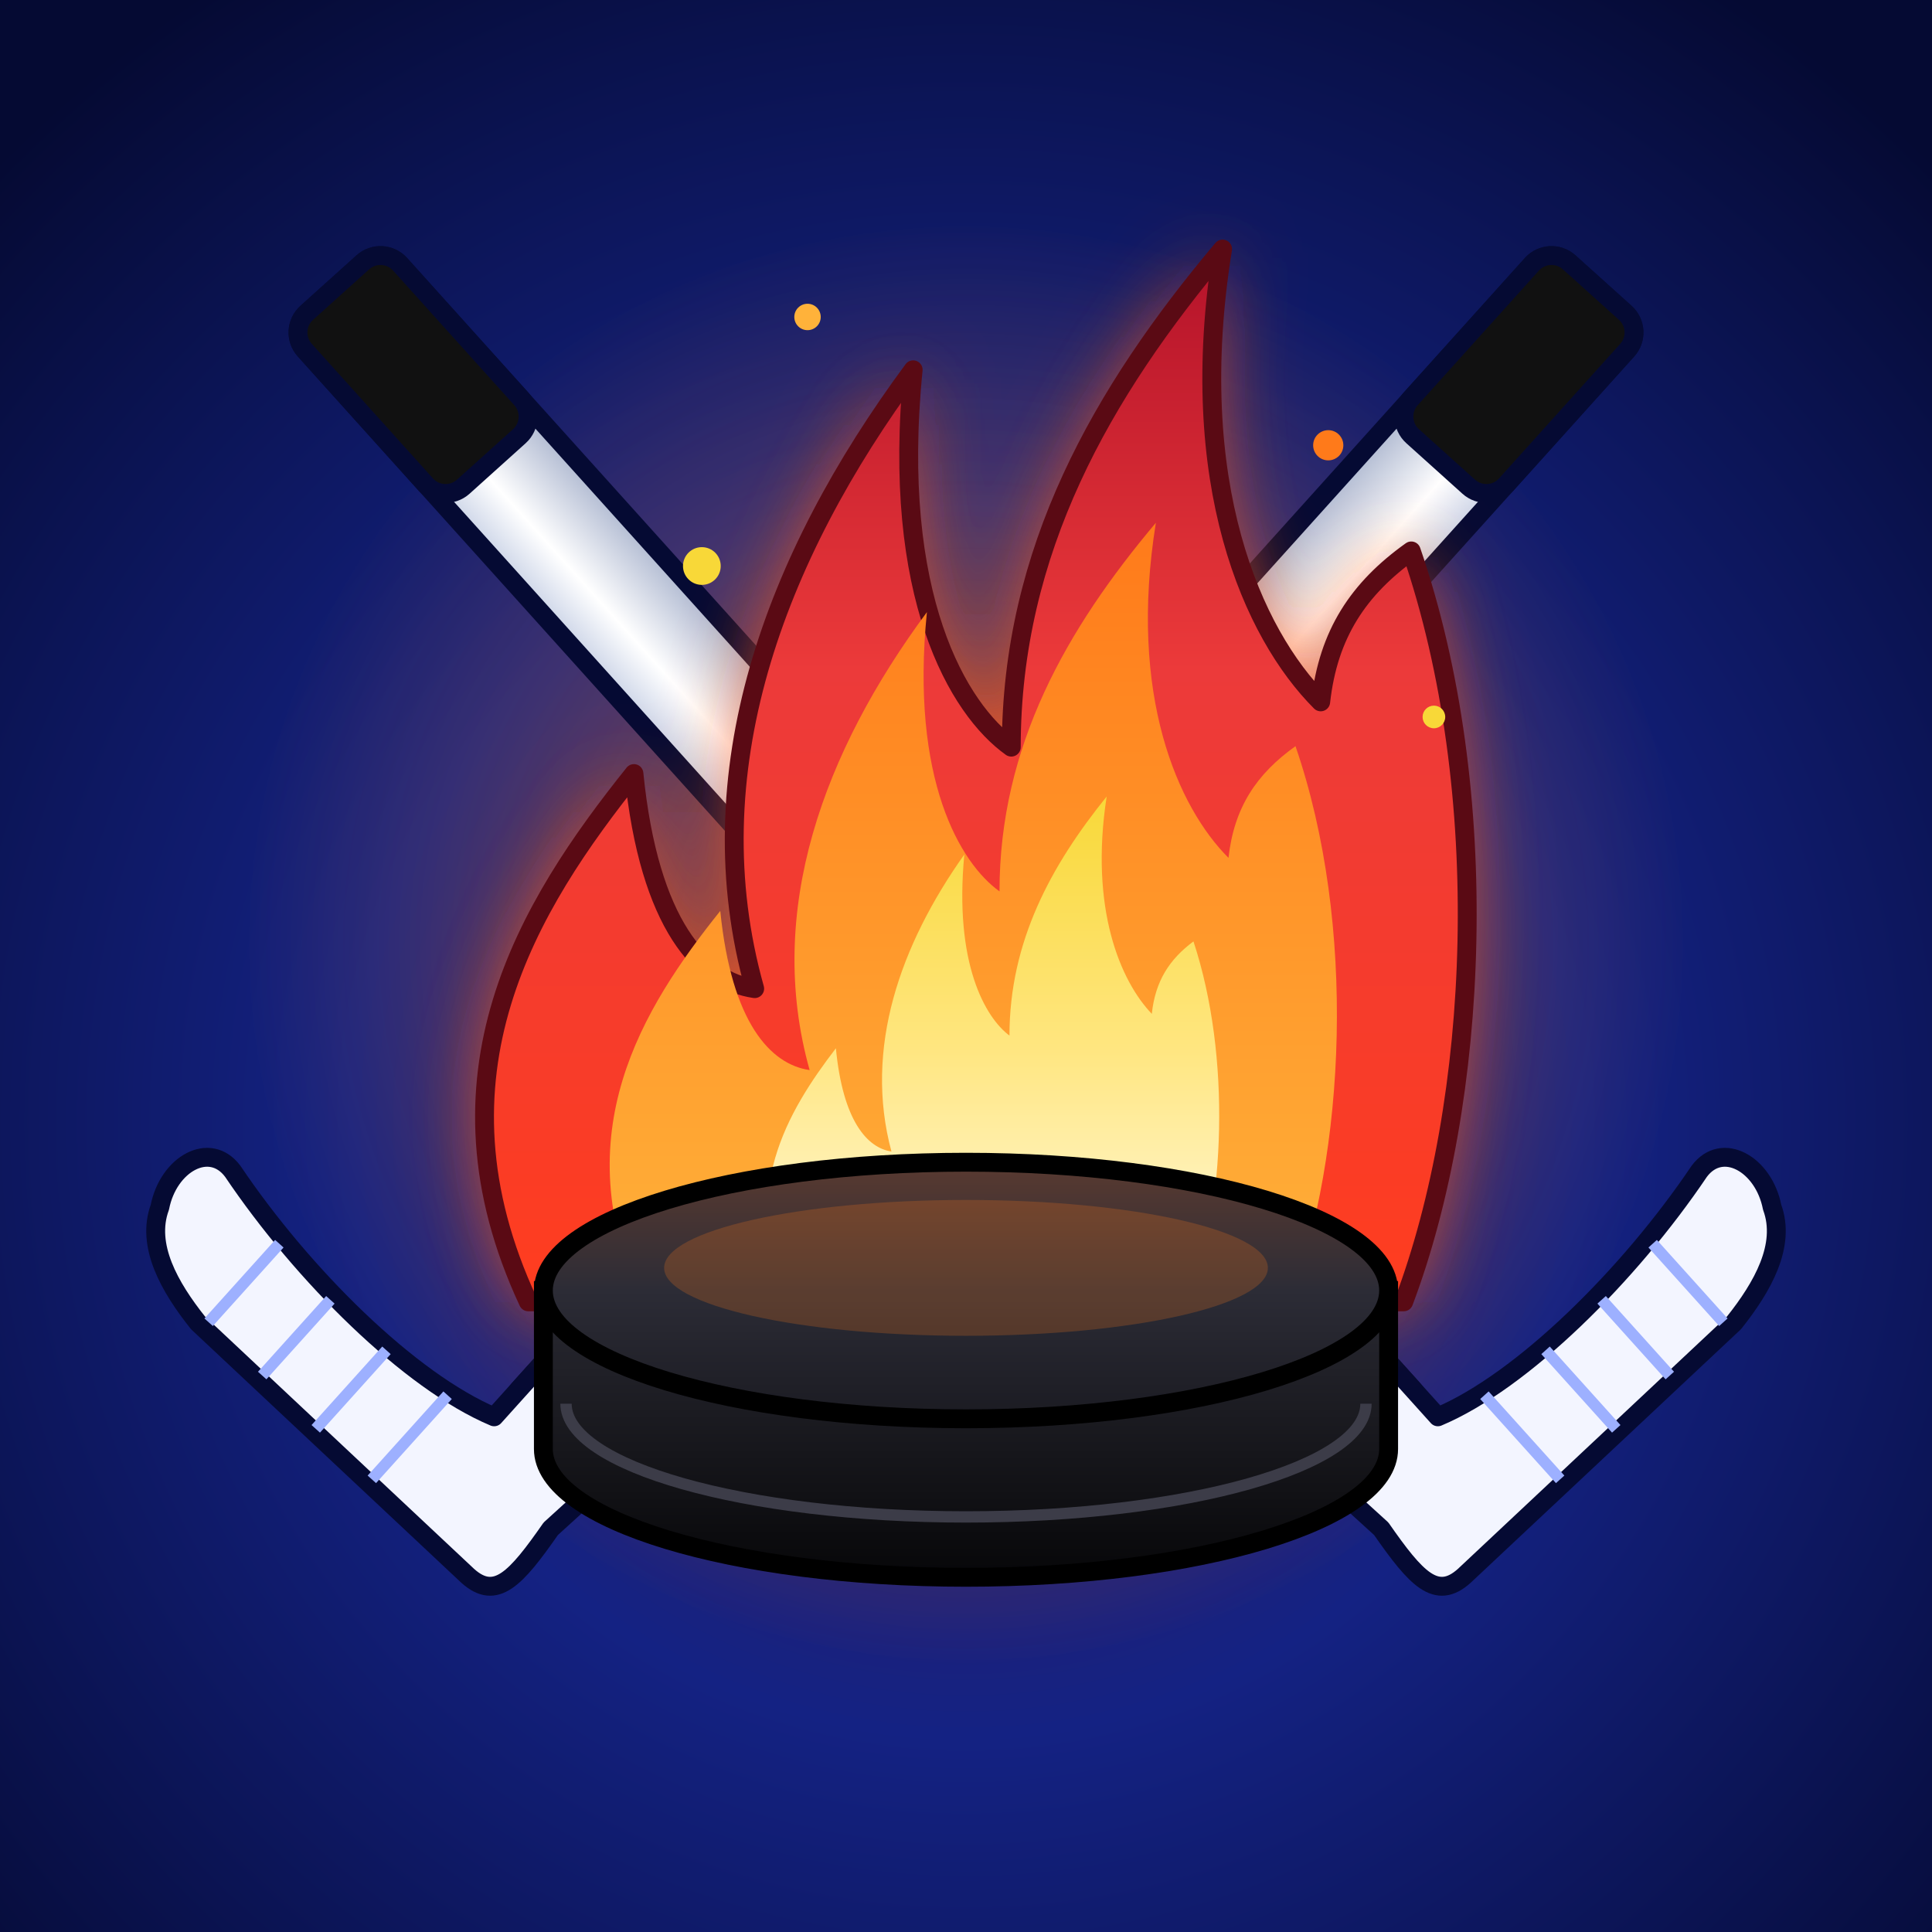
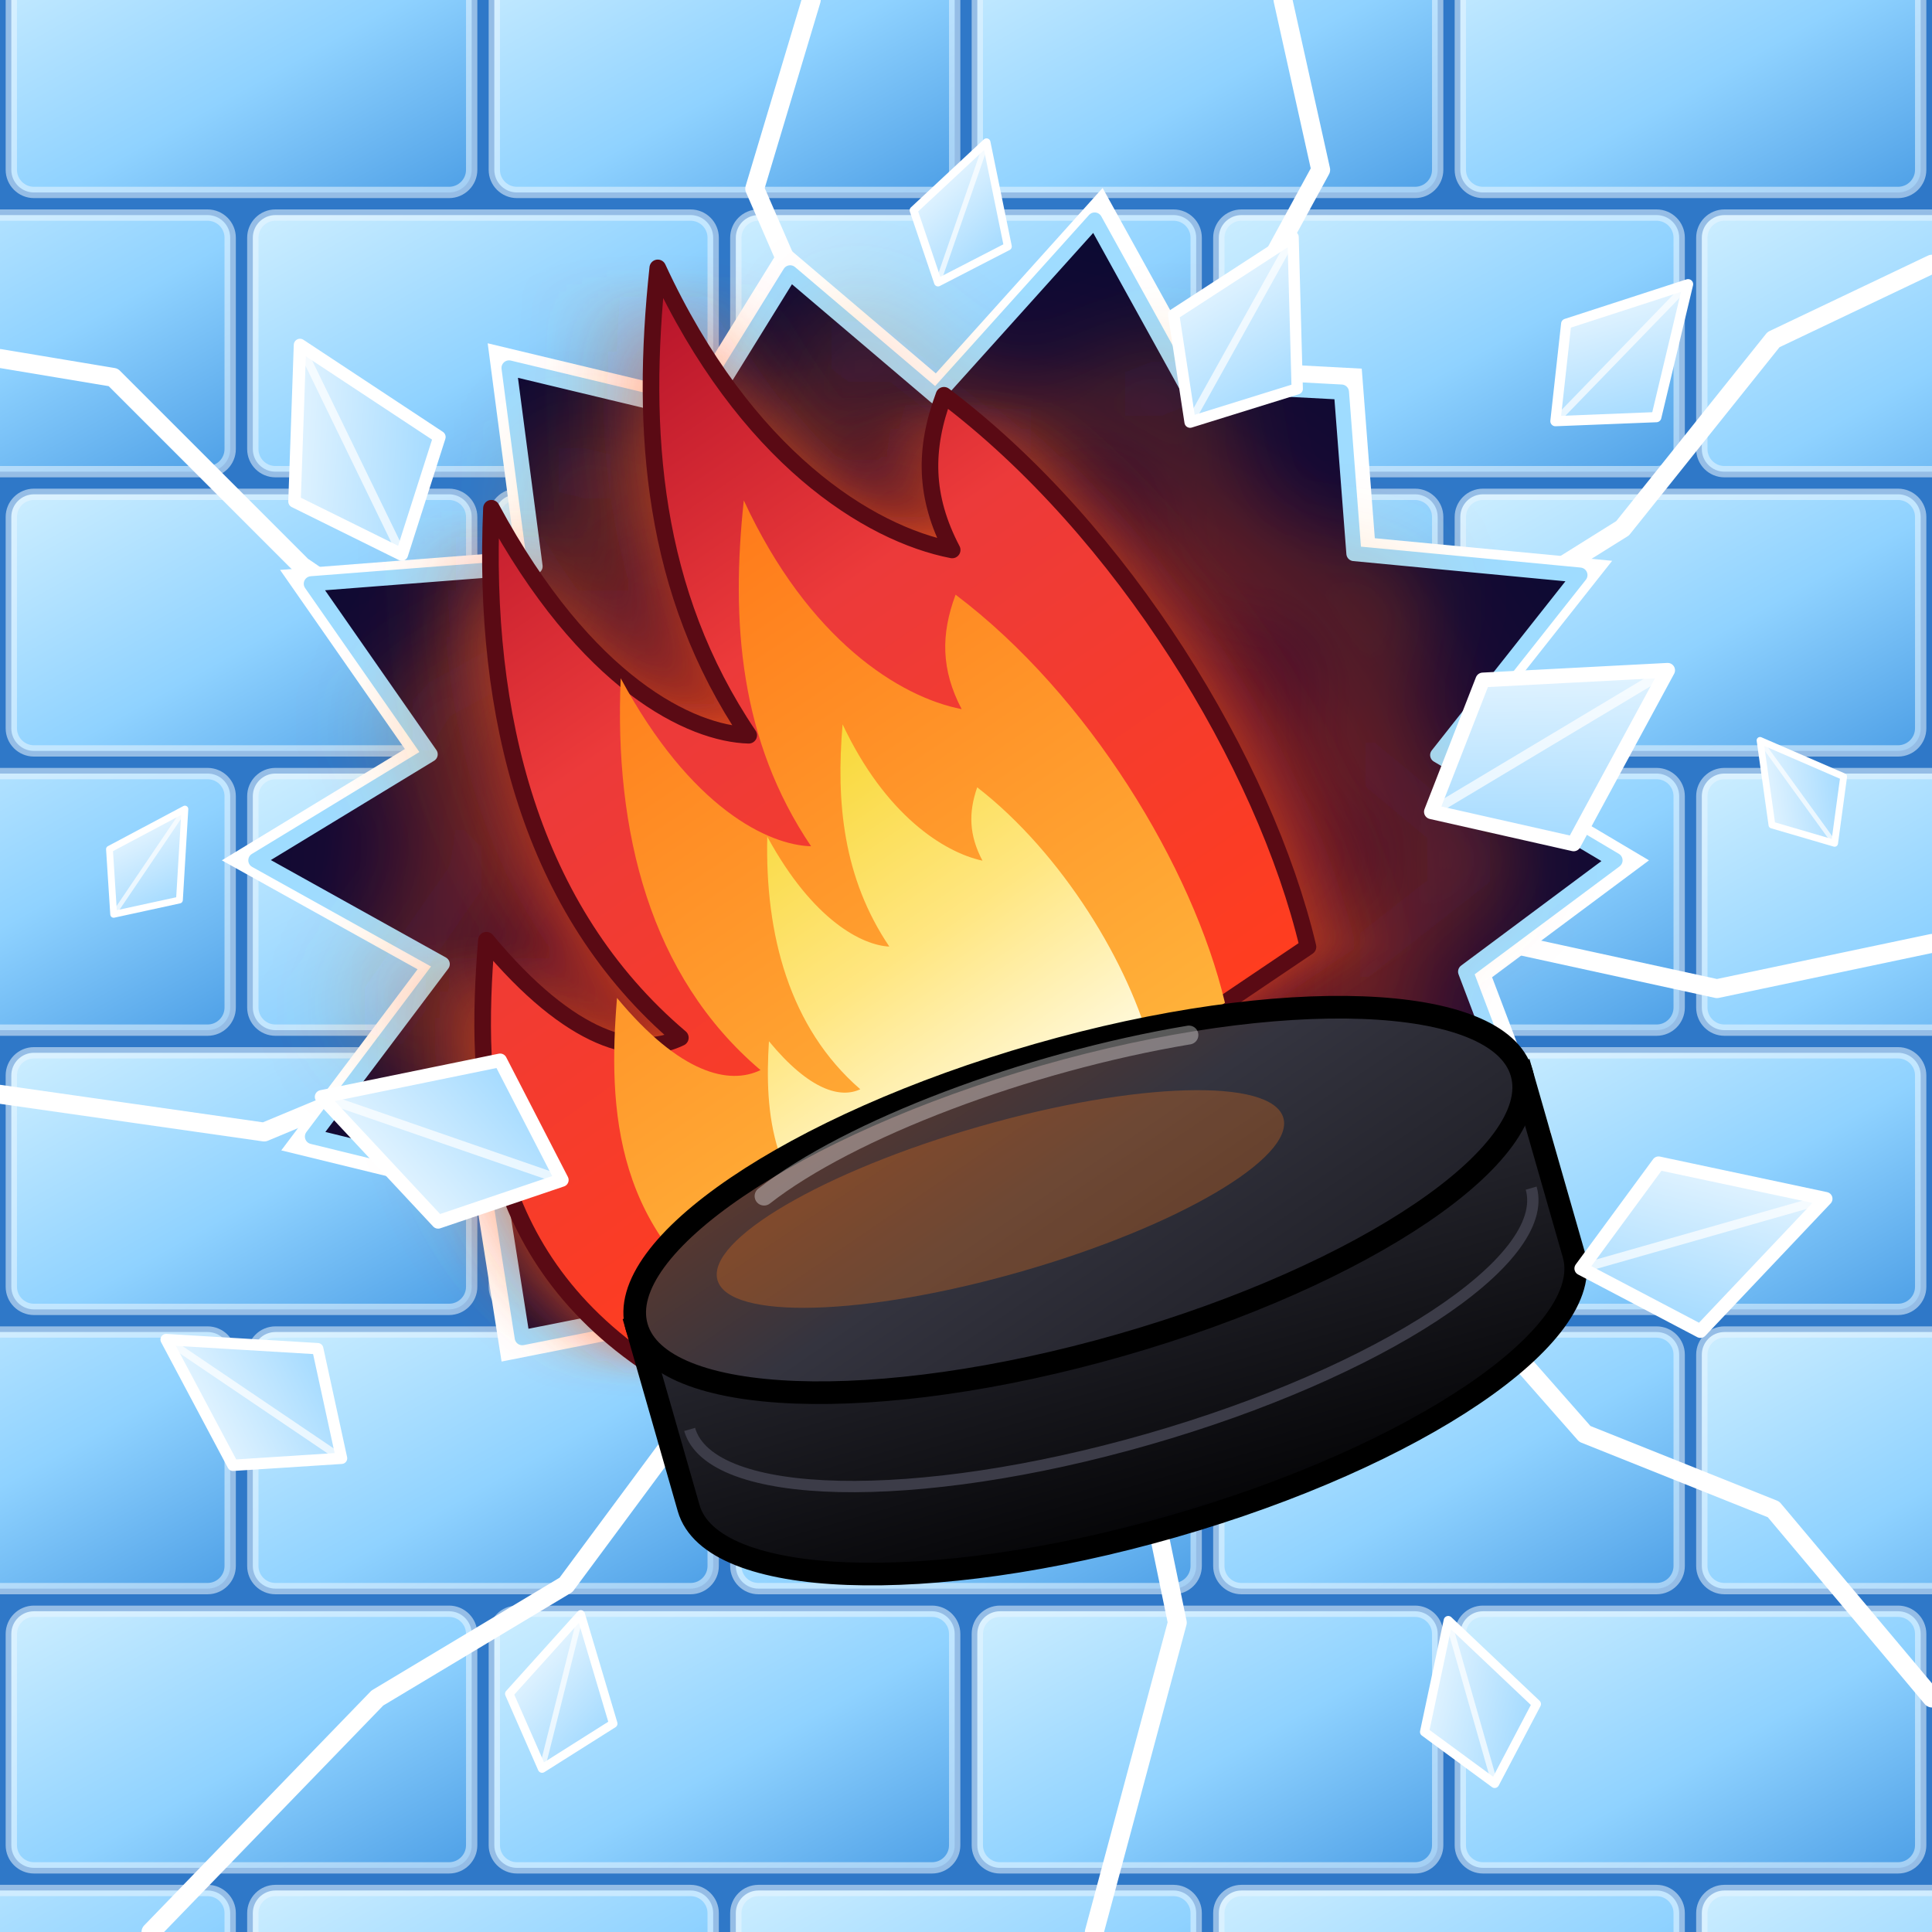
<svg xmlns="http://www.w3.org/2000/svg" viewBox="0 0 512 512" width="512" height="512">
  <defs>
-     <radialGradient id="bg" cx="50%" cy="58%" r="70%">
-       <stop offset="0" stop-color="#3a1d5c" />
-       <stop offset=".45" stop-color="#142283" />
+     <linearGradient id="ib" x1="0" y1="0" x2="1" y2="1">
+       <stop offset="0" stop-color="#cdeeff" />
+       <stop offset=".55" stop-color="#8fd2ff" />
+       <stop offset="1" stop-color="#4d9fe6" />
+     </linearGradient>
+     <linearGradient id="sh" x1="0" y1="0" x2="1" y2="1">
+       <stop offset="0" stop-color="#ffffff" />
+       <stop offset="1" stop-color="#8fd2ff" />
+     </linearGradient>
+     <radialGradient id="hole" cx="50%" cy="55%" r="60%">
+       <stop offset="0" stop-color="#ff7a1a" />
+       <stop offset=".35" stop-color="#7a1424" />
+       <stop offset=".75" stop-color="#160a33" />
      <stop offset="1" stop-color="#050a33" />
-     </radialGradient>
-     <radialGradient id="glow" cx="50%" cy="50%" r="50%">
-       <stop offset="0" stop-color="#ff7a1a" stop-opacity=".55" />
-       <stop offset="1" stop-color="#ff7a1a" stop-opacity="0" />
    </radialGradient>
    <linearGradient id="f1" x1="0" y1="1" x2="0" y2="0">
      <stop offset="0" stop-color="#ff3d1f" />
      <stop offset=".6" stop-color="#ec3a3a" />
      <stop offset="1" stop-color="#b3122a" />
    </linearGradient>
    <linearGradient id="f2" x1="0" y1="1" x2="0" y2="0">
      <stop offset="0" stop-color="#ffb23a" />
      <stop offset="1" stop-color="#ff7a1a" />
    </linearGradient>
    <linearGradient id="f3" x1="0" y1="1" x2="0" y2="0">
      <stop offset="0" stop-color="#fffbe6" />
      <stop offset=".5" stop-color="#ffe680" />
      <stop offset="1" stop-color="#f8d838" />
    </linearGradient>
-     <linearGradient id="shaft" x1="0" y1="0" x2="1" y2="0">
-       <stop offset="0" stop-color="#c9d2e6" />
-       <stop offset=".4" stop-color="#ffffff" />
-       <stop offset="1" stop-color="#aeb8d0" />
-     </linearGradient>
    <linearGradient id="pside" x1="0" y1="0" x2="0" y2="1">
      <stop offset="0" stop-color="#2a2a33" />
-       <stop offset="1" stop-color="#070709" />
+       <stop offset="1" stop-color="#050507" />
    </linearGradient>
-     <linearGradient id="ptop" x1="0" y1="0" x2="0" y2="1">
-       <stop offset="0" stop-color="#5a3a30" />
-       <stop offset=".5" stop-color="#2c2c36" />
+     <linearGradient id="ptop" x1="0" y1="0" x2="1" y2="1">
+       <stop offset="0" stop-color="#6a3a28" />
+       <stop offset=".45" stop-color="#34343f" />
      <stop offset="1" stop-color="#1b1b22" />
    </linearGradient>
    <filter id="blur">
-       <feGaussianBlur stdDeviation="10" />
+       <feGaussianBlur stdDeviation="12" />
    </filter>
-     <g id="stick">
-       <rect x="-17" y="-250" width="34" height="415" rx="7" fill="url(#shaft)" stroke="#050a33" stroke-width="5" />
-       <rect x="-17" y="-250" width="34" height="62" rx="7" fill="#111" stroke="#050a33" stroke-width="5" />
-       <rect x="-17" y="-60" width="34" height="14" fill="#ec3a3a" />
-       <rect x="-17" y="-40" width="34" height="8" fill="#ec3a3a" />
-       <path d="M-17,150 L17,150 L17,168 C40,176 80,174 112,166 C122,164 126,176 120,186 C116,196 104,200 92,202 L-6,204 C-16,204 -16,196 -14,180 Z" fill="#f3f5ff" stroke="#050a33" stroke-width="5" stroke-linejoin="round" />
-       <path d="M30,172 L30,202 M50,174 L50,202 M70,174 L70,201 M90,172 L90,200" stroke="#9db0ff" stroke-width="3" />
+     <clipPath id="sq">
+       <rect width="512" height="512" />
+     </clipPath>
+   </defs>
+   <rect width="512" height="512" fill="#2f78c8" />
+   <g clip-path="url(#sq)">
+     <rect x="-125" y="-17" width="122" height="68" rx="6" fill="url(#ib)" stroke="#e8f6ff" stroke-opacity=".55" stroke-width="3" />
+     <rect x="3" y="-17" width="122" height="68" rx="6" fill="url(#ib)" stroke="#e8f6ff" stroke-opacity=".55" stroke-width="3" />
+     <rect x="131" y="-17" width="122" height="68" rx="6" fill="url(#ib)" stroke="#e8f6ff" stroke-opacity=".55" stroke-width="3" />
+     <rect x="259" y="-17" width="122" height="68" rx="6" fill="url(#ib)" stroke="#e8f6ff" stroke-opacity=".55" stroke-width="3" />
+     <rect x="387" y="-17" width="122" height="68" rx="6" fill="url(#ib)" stroke="#e8f6ff" stroke-opacity=".55" stroke-width="3" />
+     <rect x="515" y="-17" width="122" height="68" rx="6" fill="url(#ib)" stroke="#e8f6ff" stroke-opacity=".55" stroke-width="3" />
+     <rect x="-61" y="57" width="122" height="68" rx="6" fill="url(#ib)" stroke="#e8f6ff" stroke-opacity=".55" stroke-width="3" />
+     <rect x="67" y="57" width="122" height="68" rx="6" fill="url(#ib)" stroke="#e8f6ff" stroke-opacity=".55" stroke-width="3" />
+     <rect x="195" y="57" width="122" height="68" rx="6" fill="url(#ib)" stroke="#e8f6ff" stroke-opacity=".55" stroke-width="3" />
+     <rect x="323" y="57" width="122" height="68" rx="6" fill="url(#ib)" stroke="#e8f6ff" stroke-opacity=".55" stroke-width="3" />
+     <rect x="451" y="57" width="122" height="68" rx="6" fill="url(#ib)" stroke="#e8f6ff" stroke-opacity=".55" stroke-width="3" />
+     <rect x="-125" y="131" width="122" height="68" rx="6" fill="url(#ib)" stroke="#e8f6ff" stroke-opacity=".55" stroke-width="3" />
+     <rect x="3" y="131" width="122" height="68" rx="6" fill="url(#ib)" stroke="#e8f6ff" stroke-opacity=".55" stroke-width="3" />
+     <rect x="131" y="131" width="122" height="68" rx="6" fill="url(#ib)" stroke="#e8f6ff" stroke-opacity=".55" stroke-width="3" />
+     <rect x="259" y="131" width="122" height="68" rx="6" fill="url(#ib)" stroke="#e8f6ff" stroke-opacity=".55" stroke-width="3" />
+     <rect x="387" y="131" width="122" height="68" rx="6" fill="url(#ib)" stroke="#e8f6ff" stroke-opacity=".55" stroke-width="3" />
+     <rect x="515" y="131" width="122" height="68" rx="6" fill="url(#ib)" stroke="#e8f6ff" stroke-opacity=".55" stroke-width="3" />
+     <rect x="-61" y="205" width="122" height="68" rx="6" fill="url(#ib)" stroke="#e8f6ff" stroke-opacity=".55" stroke-width="3" />
+     <rect x="67" y="205" width="122" height="68" rx="6" fill="url(#ib)" stroke="#e8f6ff" stroke-opacity=".55" stroke-width="3" />
+     <rect x="195" y="205" width="122" height="68" rx="6" fill="url(#ib)" stroke="#e8f6ff" stroke-opacity=".55" stroke-width="3" />
+     <rect x="323" y="205" width="122" height="68" rx="6" fill="url(#ib)" stroke="#e8f6ff" stroke-opacity=".55" stroke-width="3" />
+     <rect x="451" y="205" width="122" height="68" rx="6" fill="url(#ib)" stroke="#e8f6ff" stroke-opacity=".55" stroke-width="3" />
+     <rect x="-125" y="279" width="122" height="68" rx="6" fill="url(#ib)" stroke="#e8f6ff" stroke-opacity=".55" stroke-width="3" />
+     <rect x="3" y="279" width="122" height="68" rx="6" fill="url(#ib)" stroke="#e8f6ff" stroke-opacity=".55" stroke-width="3" />
+     <rect x="131" y="279" width="122" height="68" rx="6" fill="url(#ib)" stroke="#e8f6ff" stroke-opacity=".55" stroke-width="3" />
+     <rect x="259" y="279" width="122" height="68" rx="6" fill="url(#ib)" stroke="#e8f6ff" stroke-opacity=".55" stroke-width="3" />
+     <rect x="387" y="279" width="122" height="68" rx="6" fill="url(#ib)" stroke="#e8f6ff" stroke-opacity=".55" stroke-width="3" />
+     <rect x="515" y="279" width="122" height="68" rx="6" fill="url(#ib)" stroke="#e8f6ff" stroke-opacity=".55" stroke-width="3" />
+     <rect x="-61" y="353" width="122" height="68" rx="6" fill="url(#ib)" stroke="#e8f6ff" stroke-opacity=".55" stroke-width="3" />
+     <rect x="67" y="353" width="122" height="68" rx="6" fill="url(#ib)" stroke="#e8f6ff" stroke-opacity=".55" stroke-width="3" />
+     <rect x="195" y="353" width="122" height="68" rx="6" fill="url(#ib)" stroke="#e8f6ff" stroke-opacity=".55" stroke-width="3" />
+     <rect x="323" y="353" width="122" height="68" rx="6" fill="url(#ib)" stroke="#e8f6ff" stroke-opacity=".55" stroke-width="3" />
+     <rect x="451" y="353" width="122" height="68" rx="6" fill="url(#ib)" stroke="#e8f6ff" stroke-opacity=".55" stroke-width="3" />
+     <rect x="-125" y="427" width="122" height="68" rx="6" fill="url(#ib)" stroke="#e8f6ff" stroke-opacity=".55" stroke-width="3" />
+     <rect x="3" y="427" width="122" height="68" rx="6" fill="url(#ib)" stroke="#e8f6ff" stroke-opacity=".55" stroke-width="3" />
+     <rect x="131" y="427" width="122" height="68" rx="6" fill="url(#ib)" stroke="#e8f6ff" stroke-opacity=".55" stroke-width="3" />
+     <rect x="259" y="427" width="122" height="68" rx="6" fill="url(#ib)" stroke="#e8f6ff" stroke-opacity=".55" stroke-width="3" />
+     <rect x="387" y="427" width="122" height="68" rx="6" fill="url(#ib)" stroke="#e8f6ff" stroke-opacity=".55" stroke-width="3" />
+     <rect x="515" y="427" width="122" height="68" rx="6" fill="url(#ib)" stroke="#e8f6ff" stroke-opacity=".55" stroke-width="3" />
+     <rect x="-61" y="501" width="122" height="68" rx="6" fill="url(#ib)" stroke="#e8f6ff" stroke-opacity=".55" stroke-width="3" />
+     <rect x="67" y="501" width="122" height="68" rx="6" fill="url(#ib)" stroke="#e8f6ff" stroke-opacity=".55" stroke-width="3" />
+     <rect x="195" y="501" width="122" height="68" rx="6" fill="url(#ib)" stroke="#e8f6ff" stroke-opacity=".55" stroke-width="3" />
+     <rect x="323" y="501" width="122" height="68" rx="6" fill="url(#ib)" stroke="#e8f6ff" stroke-opacity=".55" stroke-width="3" />
+     <rect x="451" y="501" width="122" height="68" rx="6" fill="url(#ib)" stroke="#e8f6ff" stroke-opacity=".55" stroke-width="3" />
+     <polyline points="382,170 430,140 470,90 512,70" fill="none" stroke="#ffffff" stroke-width="5" stroke-linejoin="round" stroke-linecap="round" />
+     <polyline points="400,250 455,262 512,250" fill="none" stroke="#ffffff" stroke-width="5" stroke-linejoin="round" stroke-linecap="round" />
+     <polyline points="376,330 420,380 470,400 512,450" fill="none" stroke="#ffffff" stroke-width="5" stroke-linejoin="round" stroke-linecap="round" />
+     <polyline points="300,372 312,430 290,512" fill="none" stroke="#ffffff" stroke-width="5" stroke-linejoin="round" stroke-linecap="round" />
+     <polyline points="190,366 150,420 100,450 40,512" fill="none" stroke="#ffffff" stroke-width="5" stroke-linejoin="round" stroke-linecap="round" />
+     <polyline points="118,280 70,300 0,290" fill="none" stroke="#ffffff" stroke-width="5" stroke-linejoin="round" stroke-linecap="round" />
+     <polyline points="124,180 80,150 30,100 0,95" fill="none" stroke="#ffffff" stroke-width="5" stroke-linejoin="round" stroke-linecap="round" />
+     <polyline points="220,96 200,50 215,0" fill="none" stroke="#ffffff" stroke-width="5" stroke-linejoin="round" stroke-linecap="round" />
+     <polyline points="320,100 350,45 340,0" fill="none" stroke="#ffffff" stroke-width="5" stroke-linejoin="round" stroke-linecap="round" />
+   </g>
+   <g transform="translate(256 256) scale(1) translate(-256 -256)">
+     <path d="M428.0,228.0 L388.4,257.5 L403.3,296.8 L355.6,306.9 L359.6,356.8 L310.0,346.5 L286.2,381.9 L248.0,366.5 L207.5,391.3 L186.8,344.9 L138.4,354.5 L131.9,313.2 L82.8,301.2 L117.2,255.5 L67.8,228.0 L114.0,199.9 L82.5,154.7 L141.8,150.1 L134.9,97.5 L186.2,109.8 L209.4,72.3 L248.0,105.1 L290.1,58.3 L314.1,101.7 L355.5,103.9 L358.8,146.7 L418.7,152.4 L381.0,200.1 Z" fill="#ffffff" transform="translate(248 228) scale(1.05) translate(-248 -228)" />
+     <path d="M428.0,228.0 L388.4,257.5 L403.3,296.8 L355.6,306.9 L359.6,356.8 L310.0,346.5 L286.2,381.9 L248.0,366.5 L207.5,391.3 L186.8,344.9 L138.4,354.5 L131.9,313.2 L82.8,301.2 L117.2,255.5 L67.8,228.0 L114.0,199.9 L82.5,154.7 L141.8,150.1 L134.9,97.5 L186.2,109.8 L209.4,72.3 L248.0,105.1 L290.1,58.3 L314.1,101.7 L355.5,103.9 L358.8,146.7 L418.7,152.4 L381.0,200.1 Z" fill="url(#hole)" stroke="#9fdcff" stroke-width="4" stroke-linejoin="round" />
+     <path d="M393.6,228.0 L356.3,257.2 L379.0,305.4 L323.7,308.4 L310.8,354.4 L264.1,331.3 L225.8,370.2 L199.6,325.4 L152.2,329.7 L149.3,286.3 L98.4,268.4 L126.7,228.0 L107.8,190.1 L147.2,168.4 L148.6,122.5 L202.5,136.4 L225.9,86.8 L265.3,117.4 L312.2,98.7 L321.3,150.2 L369.1,156.4 L357.9,198.3 Z" fill="none" stroke="#ff7a1a" stroke-opacity=".35" stroke-width="10" filter="url(#blur)" />
+     <g transform="translate(262 308) rotate(-34) scale(.88) translate(-256 -345)">
+       <path d="M140,345 C112,285 140,240 168,205 C172,245 186,260 200,262 C184,205 205,148 242,98 C236,158 254,188 268,198 C268,146 292,104 324,66 C314,128 332,168 350,186 C352,168 360,156 374,146 C396,210 392,292 372,345 Z" fill="#ff5a1a" filter="url(#blur)" opacity=".85" />
+       <path d="M140,345 C112,285 140,240 168,205 C172,245 186,260 200,262 C184,205 205,148 242,98 C236,158 254,188 268,198 C268,146 292,104 324,66 C314,128 332,168 350,186 C352,168 360,156 374,146 C396,210 392,292 372,345 Z" fill="url(#f1)" stroke="#5a0a14" stroke-width="5" stroke-linejoin="round" />
+       <path d="M140,345 C112,285 140,240 168,205 C172,245 186,260 200,262 C184,205 205,148 242,98 C236,158 254,188 268,198 C268,146 292,104 324,66 C314,128 332,168 350,186 C352,168 360,156 374,146 C396,210 392,292 372,345 Z" fill="url(#f2)" transform="translate(256 345) scale(.74 .74) translate(-256 -345)" />
+       <path d="M140,345 C112,285 140,240 168,205 C172,245 186,260 200,262 C184,205 205,148 242,98 C236,158 254,188 268,198 C268,146 292,104 324,66 C314,128 332,168 350,186 C352,168 360,156 374,146 C396,210 392,292 372,345 Z" fill="url(#f3)" transform="translate(262 345) scale(.46 .48) translate(-256 -345)" />
    </g>
-   </defs>
-   <rect width="512" height="512" fill="url(#bg)" />
-   <g transform="translate(256 256) scale(1) translate(-256 -256)">
-     <circle cx="256" cy="250" r="190" fill="url(#glow)" />
-     <g transform="translate(256 262) rotate(-42)">
-       <use href="#stick" />
+     <g transform="translate(286 318) rotate(-16)">
+       <path d="M-122,0 L-122,50 A122,40 0 0 0 122,50 L122,0 Z" fill="url(#pside)" stroke="#000" stroke-width="6" />
+       <path d="M-116,30 A116,36 0 0 0 116,30" fill="none" stroke="#3c3c48" stroke-width="3" />
+       <ellipse cx="0" cy="0" rx="122" ry="40" fill="url(#ptop)" stroke="#000" stroke-width="6" />
+       <ellipse cx="-20" cy="-6" rx="78" ry="20" fill="#ff7a1a" opacity=".28" />
+       <path d="M-80,-24 A100,28 0 0 1 40,-34" fill="none" stroke="#ffffff" stroke-opacity=".35" stroke-width="5" stroke-linecap="round" />
    </g>
-     <g transform="translate(256 262) scale(-1 1) rotate(-42)">
-       <use href="#stick" />
+     <g transform="translate(96 120) rotate(-30) scale(1.1)">
+       <path d="M0,-30 L18,6 L-4,26 L-20,2 Z" fill="url(#sh)" stroke="#ffffff" stroke-width="3" stroke-linejoin="round" />
+       <path d="M0,-30 L-4,26" stroke="#ffffff" stroke-opacity=".7" stroke-width="2" />
    </g>
-     <path d="M140,345 C112,285 140,240 168,205 C172,245 186,260 200,262 C184,205 205,148 242,98 C236,158 254,188 268,198 C268,146 292,104 324,66 C314,128 332,168 350,186 C352,168 360,156 374,146 C396,210 392,292 372,345 Z" fill="#ff5a1a" filter="url(#blur)" opacity=".8" />
-     <path d="M140,345 C112,285 140,240 168,205 C172,245 186,260 200,262 C184,205 205,148 242,98 C236,158 254,188 268,198 C268,146 292,104 324,66 C314,128 332,168 350,186 C352,168 360,156 374,146 C396,210 392,292 372,345 Z" fill="url(#f1)" stroke="#5a0a14" stroke-width="5" stroke-linejoin="round" />
-     <path d="M140,345 C112,285 140,240 168,205 C172,245 186,260 200,262 C184,205 205,148 242,98 C236,158 254,188 268,198 C268,146 292,104 324,66 C314,128 332,168 350,186 C352,168 360,156 374,146 C396,210 392,292 372,345 Z" fill="url(#f2)" transform="translate(256 345) scale(.74 .74) translate(-256 -345)" />
-     <path d="M140,345 C112,285 140,240 168,205 C172,245 186,260 200,262 C184,205 205,148 242,98 C236,158 254,188 268,198 C268,146 292,104 324,66 C314,128 332,168 350,186 C352,168 360,156 374,146 C396,210 392,292 372,345 Z" fill="url(#f3)" transform="translate(262 345) scale(.46 .48) translate(-256 -345)" />
-     <g>
-       <path d="M144,342 L144,384 A112,34 0 0 0 368,384 L368,342 Z" fill="url(#pside)" stroke="#000" stroke-width="5" />
-       <path d="M150,372 A106,30 0 0 0 362,372" fill="none" stroke="#3c3c48" stroke-width="3" />
-       <ellipse cx="256" cy="342" rx="112" ry="34" fill="url(#ptop)" stroke="#000" stroke-width="5" />
-       <ellipse cx="256" cy="336" rx="80" ry="18" fill="#ff7a1a" opacity=".22" />
+     <g transform="translate(410 200) rotate(55) scale(1.3)">
+       <path d="M0,-30 L18,6 L-4,26 L-20,2 Z" fill="url(#sh)" stroke="#ffffff" stroke-width="3" stroke-linejoin="round" />
+       <path d="M0,-30 L-4,26" stroke="#ffffff" stroke-opacity=".7" stroke-width="2" />
    </g>
-     <circle cx="186" cy="150" r="5" fill="#f8d838" />
-     <circle cx="352" cy="118" r="4" fill="#ff7a1a" />
-     <circle cx="214" cy="84" r="3.5" fill="#ffb23a" />
-     <circle cx="380" cy="190" r="3" fill="#f8d838" />
+     <g transform="translate(120 300) rotate(-75) scale(1.2)">
+       <path d="M0,-30 L18,6 L-4,26 L-20,2 Z" fill="url(#sh)" stroke="#ffffff" stroke-width="3" stroke-linejoin="round" />
+       <path d="M0,-30 L-4,26" stroke="#ffffff" stroke-opacity=".7" stroke-width="2" />
+     </g>
+     <g transform="translate(330 90) rotate(25) scale(1)">
+       <path d="M0,-30 L18,6 L-4,26 L-20,2 Z" fill="url(#sh)" stroke="#ffffff" stroke-width="3" stroke-linejoin="round" />
+       <path d="M0,-30 L-4,26" stroke="#ffffff" stroke-opacity=".7" stroke-width="2" />
+     </g>
+     <g transform="translate(430 96) rotate(40) scale(0.9)">
+       <path d="M0,-30 L18,6 L-4,26 L-20,2 Z" fill="url(#sh)" stroke="#ffffff" stroke-width="3" stroke-linejoin="round" />
+       <path d="M0,-30 L-4,26" stroke="#ffffff" stroke-opacity=".7" stroke-width="2" />
+     </g>
+     <g transform="translate(450 330) rotate(70) scale(1.2)">
+       <path d="M0,-30 L18,6 L-4,26 L-20,2 Z" fill="url(#sh)" stroke="#ffffff" stroke-width="3" stroke-linejoin="round" />
+       <path d="M0,-30 L-4,26" stroke="#ffffff" stroke-opacity=".7" stroke-width="2" />
+     </g>
+     <g transform="translate(70 370) rotate(-60) scale(1)">
+       <path d="M0,-30 L18,6 L-4,26 L-20,2 Z" fill="url(#sh)" stroke="#ffffff" stroke-width="3" stroke-linejoin="round" />
+       <path d="M0,-30 L-4,26" stroke="#ffffff" stroke-opacity=".7" stroke-width="2" />
+     </g>
+     <g transform="translate(150 450) rotate(10) scale(0.75)">
+       <path d="M0,-30 L18,6 L-4,26 L-20,2 Z" fill="url(#sh)" stroke="#ffffff" stroke-width="3" stroke-linejoin="round" />
+       <path d="M0,-30 L-4,26" stroke="#ffffff" stroke-opacity=".7" stroke-width="2" />
+     </g>
+     <g transform="translate(392 452) rotate(-20) scale(0.8)">
+       <path d="M0,-30 L18,6 L-4,26 L-20,2 Z" fill="url(#sh)" stroke="#ffffff" stroke-width="3" stroke-linejoin="round" />
+       <path d="M0,-30 L-4,26" stroke="#ffffff" stroke-opacity=".7" stroke-width="2" />
+     </g>
+     <g transform="translate(256 58) rotate(15) scale(0.7)">
+       <path d="M0,-30 L18,6 L-4,26 L-20,2 Z" fill="url(#sh)" stroke="#ffffff" stroke-width="3" stroke-linejoin="round" />
+       <path d="M0,-30 L-4,26" stroke="#ffffff" stroke-opacity=".7" stroke-width="2" />
+     </g>
+     <g transform="translate(40 230) rotate(30) scale(0.6)">
+       <path d="M0,-30 L18,6 L-4,26 L-20,2 Z" fill="url(#sh)" stroke="#ffffff" stroke-width="3" stroke-linejoin="round" />
+       <path d="M0,-30 L-4,26" stroke="#ffffff" stroke-opacity=".7" stroke-width="2" />
+     </g>
+     <g transform="translate(478 210) rotate(-40) scale(0.6)">
+       <path d="M0,-30 L18,6 L-4,26 L-20,2 Z" fill="url(#sh)" stroke="#ffffff" stroke-width="3" stroke-linejoin="round" />
+       <path d="M0,-30 L-4,26" stroke="#ffffff" stroke-opacity=".7" stroke-width="2" />
+     </g>
  </g>
</svg>
